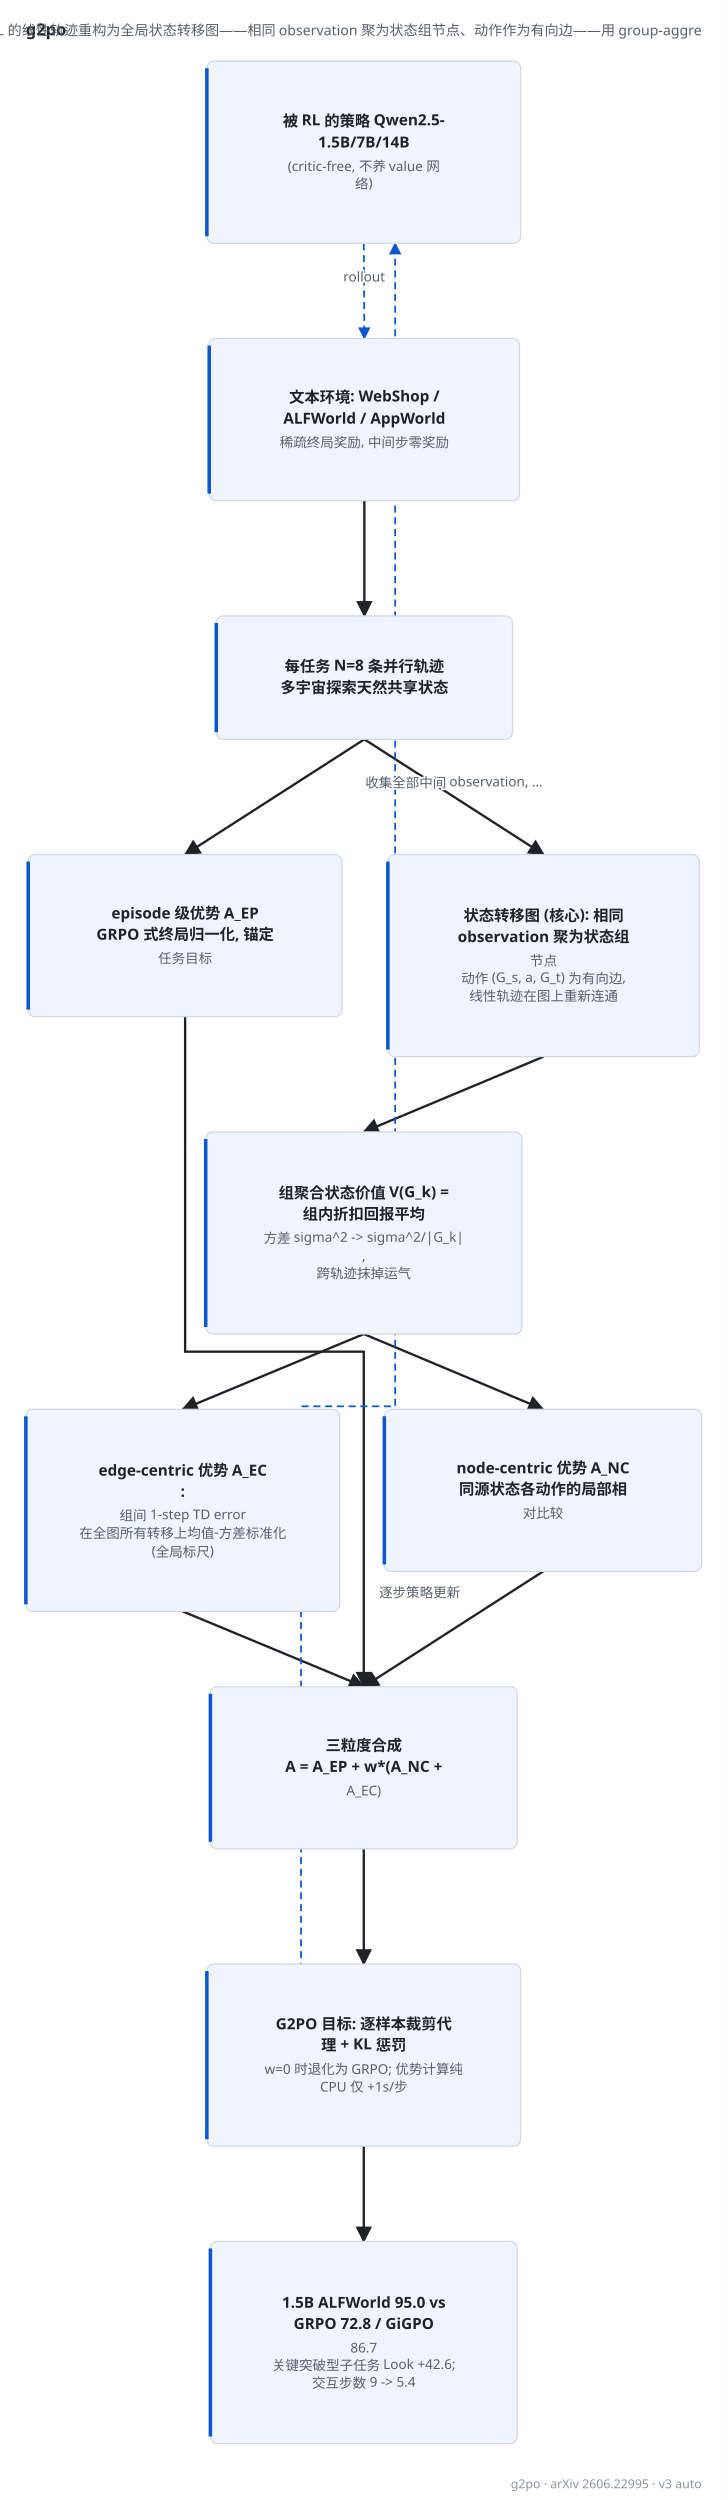
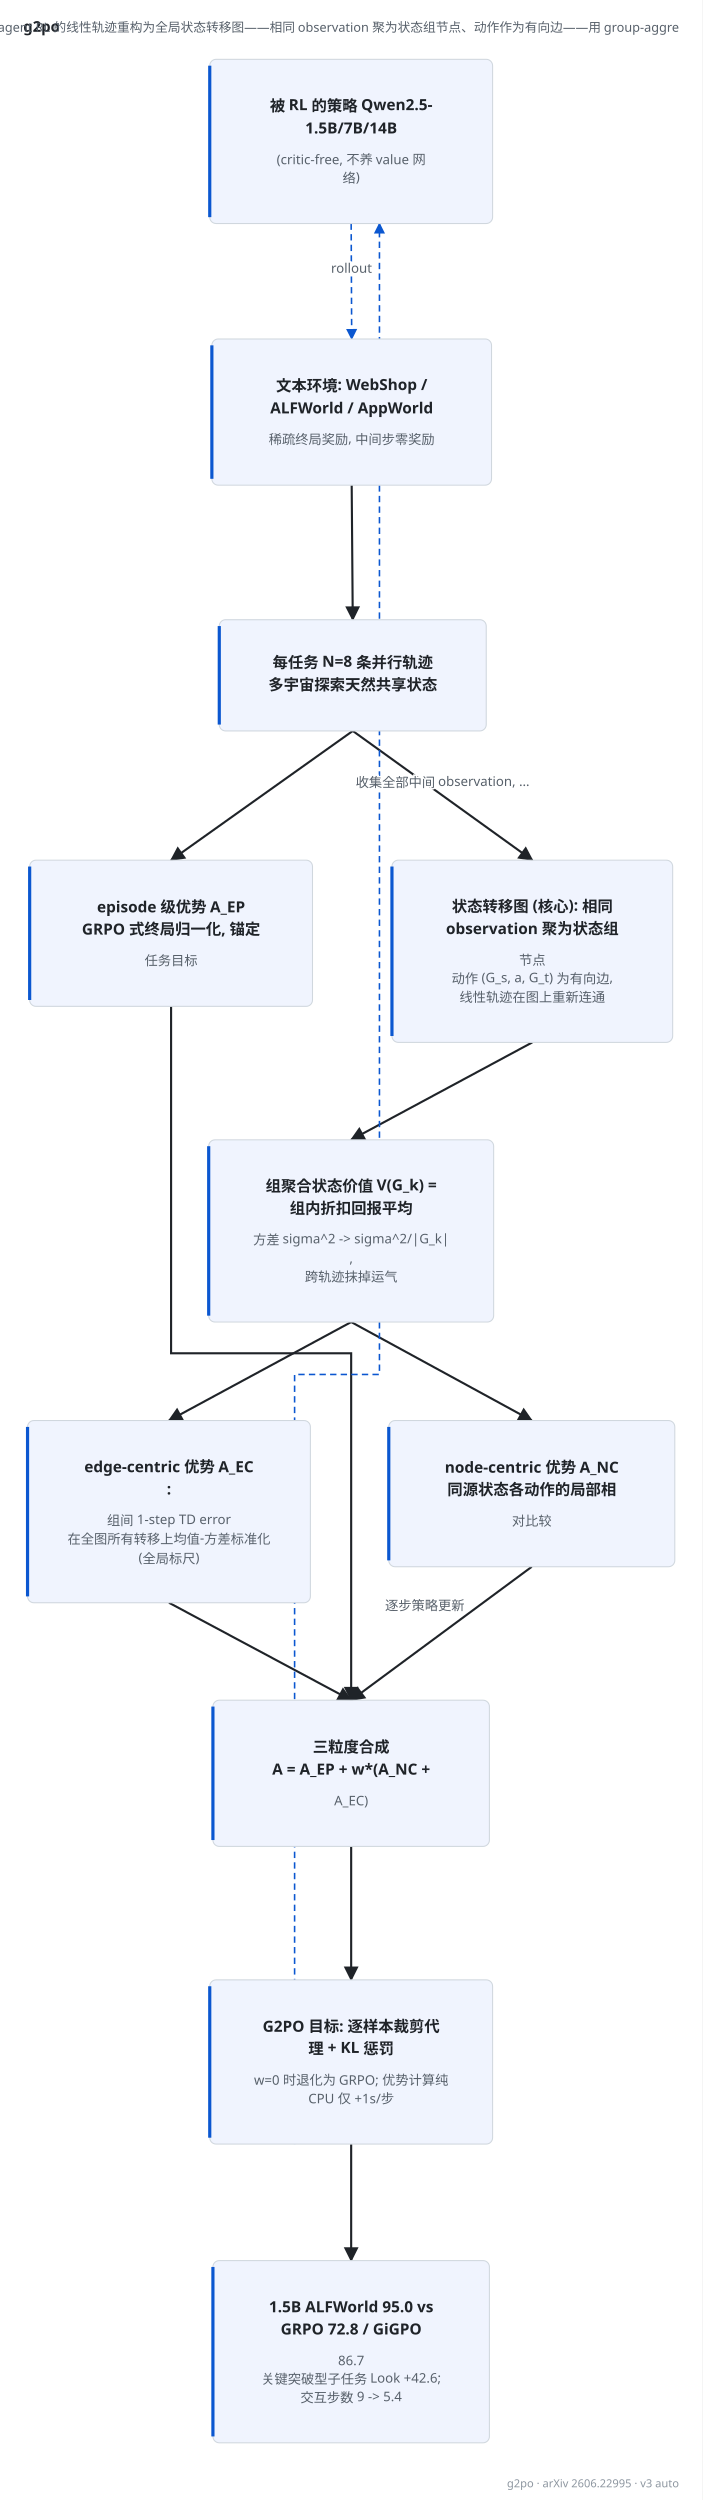
- <svg xmlns="http://www.w3.org/2000/svg" width="619" height="2127" viewBox="24 98 619 2127" font-family="'PingFang SC','Hiragino Sans GB','Microsoft YaHei','Segoe UI',sans-serif" role="img">
-   <rect x="24" y="98" width="619" height="2127" fill="#ffffff" />
-   <text x="46" y="128" font-size="14" font-weight="700" fill="#1f2328">g2po</text>
-   <text x="621" y="128" font-size="12" fill="#57606a" text-anchor="end">G2PO（微软 + 北大）把多轮 agent RL 的线性轨迹重构为全局状态转移图——相同 observation 聚为状态组节点、动作作为有向边——用 group-aggre</text>
+ <svg xmlns="http://www.w3.org/2000/svg" width="663" height="2360" viewBox="26 112 663 2360" font-family="'PingFang SC','Hiragino Sans GB','Microsoft YaHei','Segoe UI',sans-serif" role="img">
+   <rect x="26" y="112" width="663" height="2360" fill="#ffffff" />
+   <text x="48" y="142" font-size="14" font-weight="700" fill="#1f2328">g2po</text>
+   <text x="667" y="142" font-size="12" fill="#57606a" text-anchor="end">G2PO（微软 + 北大）把多轮 agent RL 的线性轨迹重构为全局状态转移图——相同 observation 聚为状态组节点、动作作为有向边——用 group-aggre</text>
  <defs>
    <marker id="arw-main" viewBox="0 0 10 10" refX="9" refY="5" markerWidth="7" markerHeight="7" orient="auto">
      <path d="M0,0 L10,5 L0,10 z" fill="#57606a" />
    </marker>
    <marker id="arw-thick" viewBox="0 0 10 10" refX="9" refY="5" markerWidth="7" markerHeight="7" orient="auto">
      <path d="M0,0 L10,5 L0,10 z" fill="#1f2328" />
    </marker>
    <marker id="arw-thin" viewBox="0 0 10 10" refX="9" refY="5" markerWidth="7" markerHeight="7" orient="auto">
      <path d="M0,0 L10,5 L0,10 z" fill="#8c959f" />
    </marker>
    <marker id="arw-fb" viewBox="0 0 10 10" refX="9" refY="5" markerWidth="7" markerHeight="7" orient="auto">
      <path d="M0,0 L10,5 L0,10 z" fill="#0b57d0" />
    </marker>
    <marker id="arw-loss" viewBox="0 0 10 10" refX="9" refY="5" markerWidth="7" markerHeight="7" orient="auto">
      <path d="M0,0 L10,5 L0,10 z" fill="#8a5a00" />
    </marker>
  </defs>
-   <path d="M 333.5 305.0 L 334.0 386.0" fill="none" stroke="#0b57d0" stroke-width="1.5" stroke-dasharray="6 4" marker-end="url(#arw-fb)" />
-   <path d="M 334.0 524.0 L 334.0 622.0" fill="none" stroke="#1f2328" stroke-width="2.0" marker-end="url(#arw-thick)" />
-   <path d="M 334.0 727.0 L 486.5 825.0" fill="none" stroke="#1f2328" stroke-width="2.0" marker-end="url(#arw-thick)" />
-   <path d="M 486.5 997.0 L 333.5 1061.0" fill="none" stroke="#1f2328" stroke-width="2.0" marker-end="url(#arw-thick)" />
-   <path d="M 333.5 1233.0 L 179.5 1297.0" fill="none" stroke="#1f2328" stroke-width="2.0" marker-end="url(#arw-thick)" />
-   <path d="M 333.5 1233.0 L 486.0 1297.0" fill="none" stroke="#1f2328" stroke-width="2.0" marker-end="url(#arw-thick)" />
-   <path d="M 334.0 727.0 L 181.5 825.0" fill="none" stroke="#1f2328" stroke-width="2.0" marker-end="url(#arw-thick)" />
-   <path d="M 179.5 1469.0 L 333.5 1533.0" fill="none" stroke="#1f2328" stroke-width="2.0" marker-end="url(#arw-thick)" />
-   <path d="M 486.0 1435.0 L 333.5 1533.0" fill="none" stroke="#1f2328" stroke-width="2.0" marker-end="url(#arw-thick)" />
-   <path d="M 181.5 963.0 L 181.5 1248.0 L 333.5 1248.0 L 333.5 1533.0" fill="none" stroke="#1f2328" stroke-width="2.0" marker-end="url(#arw-thick)" />
-   <path d="M 333.5 1671.0 L 333.5 1769.0" fill="none" stroke="#1f2328" stroke-width="2.0" marker-end="url(#arw-thick)" />
-   <path d="M 280.1 1924.0 L 280.1 1294.5 L 360.2 1294.5 L 360.2 305.0" fill="none" stroke="#0b57d0" stroke-width="1.5" stroke-dasharray="6 4" marker-end="url(#arw-fb)" />
-   <path d="M 333.5 1924.0 L 333.5 2005.0" fill="none" stroke="#1f2328" stroke-width="2.0" marker-end="url(#arw-thick)" />
-   <rect x="200" y="150" width="267" height="155" rx="6" fill="#f0f4fe" stroke="#d0d7de" stroke-width="1" />
-   <line x1="200" y1="156" x2="200" y2="299" stroke="#0b57d0" stroke-width="3" />
-   <text x="333.5" y="205.5" font-size="13" font-weight="700" fill="#1f2328" text-anchor="middle">被 RL 的策略 Qwen2.5-</text>
-   <text x="333.5" y="223.5" font-size="13" font-weight="700" fill="#1f2328" text-anchor="middle">1.5B/7B/14B</text>
-   <text x="333.5" y="243.5" font-size="11.5" fill="#57606a" text-anchor="middle">(critic-free, 不养 value 网</text>
-   <text x="333.5" y="258.5" font-size="11.5" fill="#57606a" text-anchor="middle">络)</text>
-   <rect x="202" y="386" width="264" height="138" rx="6" fill="#f0f4fe" stroke="#d0d7de" stroke-width="1" />
-   <line x1="202" y1="392" x2="202" y2="518" stroke="#0b57d0" stroke-width="3" />
-   <text x="334.0" y="440.5" font-size="13" font-weight="700" fill="#1f2328" text-anchor="middle">文本环境: WebShop /</text>
-   <text x="334.0" y="458.5" font-size="13" font-weight="700" fill="#1f2328" text-anchor="middle">ALFWorld / AppWorld</text>
-   <text x="334.0" y="478.5" font-size="11.5" fill="#57606a" text-anchor="middle">稀疏终局奖励, 中间步零奖励</text>
-   <rect x="208" y="622" width="252" height="105" rx="6" fill="#f0f4fe" stroke="#d0d7de" stroke-width="1" />
-   <line x1="208" y1="628" x2="208" y2="721" stroke="#0b57d0" stroke-width="3" />
-   <text x="334.0" y="669.5" font-size="13" font-weight="700" fill="#1f2328" text-anchor="middle">每任务 N=8 条并行轨迹</text>
-   <text x="334.0" y="687.5" font-size="13" font-weight="700" fill="#1f2328" text-anchor="middle">多宇宙探索天然共享状态</text>
-   <rect x="354" y="825" width="265" height="172" rx="6" fill="#f0f4fe" stroke="#d0d7de" stroke-width="1" />
-   <line x1="354" y1="831" x2="354" y2="991" stroke="#0b57d0" stroke-width="3" />
-   <text x="486.5" y="881.5" font-size="13" font-weight="700" fill="#1f2328" text-anchor="middle">状态转移图 (核心): 相同</text>
-   <text x="486.5" y="899.5" font-size="13" font-weight="700" fill="#1f2328" text-anchor="middle">observation 聚为状态组</text>
-   <text x="486.5" y="919.5" font-size="11.5" fill="#57606a" text-anchor="middle">节点</text>
-   <text x="486.5" y="934.5" font-size="11.5" fill="#57606a" text-anchor="middle">动作 (G_s, a, G_t) 为有向边,</text>
-   <text x="486.5" y="949.5" font-size="11.5" fill="#57606a" text-anchor="middle">线性轨迹在图上重新连通</text>
-   <rect x="199" y="1061" width="269" height="172" rx="6" fill="#f0f4fe" stroke="#d0d7de" stroke-width="1" />
-   <line x1="199" y1="1067" x2="199" y2="1227" stroke="#0b57d0" stroke-width="3" />
-   <text x="333.5" y="1117.5" font-size="13" font-weight="700" fill="#1f2328" text-anchor="middle">组聚合状态价值 V(G_k) =</text>
-   <text x="333.5" y="1135.5" font-size="13" font-weight="700" fill="#1f2328" text-anchor="middle">组内折扣回报平均</text>
-   <text x="333.5" y="1155.5" font-size="11.5" fill="#57606a" text-anchor="middle">方差 sigma^2 -&gt; sigma^2/|G_k|</text>
-   <text x="333.5" y="1170.5" font-size="11.5" fill="#57606a" text-anchor="middle">,</text>
-   <text x="333.5" y="1185.5" font-size="11.5" fill="#57606a" text-anchor="middle">跨轨迹抹掉运气</text>
-   <rect x="46" y="1297" width="267" height="172" rx="6" fill="#f0f4fe" stroke="#d0d7de" stroke-width="1" />
-   <line x1="46" y1="1303" x2="46" y2="1463" stroke="#0b57d0" stroke-width="3" />
-   <text x="179.5" y="1353.5" font-size="13" font-weight="700" fill="#1f2328" text-anchor="middle">edge-centric 优势 A_EC</text>
-   <text x="179.5" y="1371.5" font-size="13" font-weight="700" fill="#1f2328" text-anchor="middle">:</text>
-   <text x="179.5" y="1391.5" font-size="11.5" fill="#57606a" text-anchor="middle">组间 1-step TD error</text>
-   <text x="179.5" y="1406.5" font-size="11.5" fill="#57606a" text-anchor="middle">在全图所有转移上均值-方差标准化</text>
-   <text x="179.5" y="1421.5" font-size="11.5" fill="#57606a" text-anchor="middle">(全局标尺)</text>
-   <rect x="351" y="1297" width="270" height="138" rx="6" fill="#f0f4fe" stroke="#d0d7de" stroke-width="1" />
-   <line x1="351" y1="1303" x2="351" y2="1429" stroke="#0b57d0" stroke-width="3" />
-   <text x="486.0" y="1351.5" font-size="13" font-weight="700" fill="#1f2328" text-anchor="middle">node-centric 优势 A_NC</text>
-   <text x="486.0" y="1369.5" font-size="13" font-weight="700" fill="#1f2328" text-anchor="middle">同源状态各动作的局部相</text>
-   <text x="486.0" y="1389.5" font-size="11.5" fill="#57606a" text-anchor="middle">对比较</text>
-   <rect x="48" y="825" width="267" height="138" rx="6" fill="#f0f4fe" stroke="#d0d7de" stroke-width="1" />
-   <line x1="48" y1="831" x2="48" y2="957" stroke="#0b57d0" stroke-width="3" />
-   <text x="181.5" y="879.5" font-size="13" font-weight="700" fill="#1f2328" text-anchor="middle">episode 级优势 A_EP</text>
-   <text x="181.5" y="897.5" font-size="13" font-weight="700" fill="#1f2328" text-anchor="middle">GRPO 式终局归一化, 锚定</text>
-   <text x="181.5" y="917.5" font-size="11.5" fill="#57606a" text-anchor="middle">任务目标</text>
-   <rect x="203" y="1533" width="261" height="138" rx="6" fill="#f0f4fe" stroke="#d0d7de" stroke-width="1" />
-   <line x1="203" y1="1539" x2="203" y2="1665" stroke="#0b57d0" stroke-width="3" />
-   <text x="333.5" y="1587.5" font-size="13" font-weight="700" fill="#1f2328" text-anchor="middle">三粒度合成</text>
-   <text x="333.5" y="1605.5" font-size="13" font-weight="700" fill="#1f2328" text-anchor="middle">A = A_EP + w*(A_NC +</text>
-   <text x="333.5" y="1625.5" font-size="11.5" fill="#57606a" text-anchor="middle">A_EC)</text>
-   <rect x="200" y="1769" width="267" height="155" rx="6" fill="#f0f4fe" stroke="#d0d7de" stroke-width="1" />
-   <line x1="200" y1="1775" x2="200" y2="1918" stroke="#0b57d0" stroke-width="3" />
-   <text x="333.5" y="1824.5" font-size="13" font-weight="700" fill="#1f2328" text-anchor="middle">G2PO 目标: 逐样本裁剪代</text>
-   <text x="333.5" y="1842.5" font-size="13" font-weight="700" fill="#1f2328" text-anchor="middle">理 + KL 惩罚</text>
-   <text x="333.5" y="1862.5" font-size="11.5" fill="#57606a" text-anchor="middle">w=0 时退化为 GRPO; 优势计算纯</text>
-   <text x="333.5" y="1877.5" font-size="11.5" fill="#57606a" text-anchor="middle">CPU 仅 +1s/步</text>
-   <rect x="203" y="2005" width="261" height="172" rx="6" fill="#f0f4fe" stroke="#d0d7de" stroke-width="1" />
-   <line x1="203" y1="2011" x2="203" y2="2171" stroke="#0b57d0" stroke-width="3" />
-   <text x="333.5" y="2061.5" font-size="13" font-weight="700" fill="#1f2328" text-anchor="middle">1.5B ALFWorld 95.0 vs</text>
-   <text x="333.5" y="2079.5" font-size="13" font-weight="700" fill="#1f2328" text-anchor="middle">GRPO 72.8 / GiGPO</text>
-   <text x="333.5" y="2099.5" font-size="11.5" fill="#57606a" text-anchor="middle">86.7</text>
-   <text x="333.5" y="2114.5" font-size="11.5" fill="#57606a" text-anchor="middle">关键突破型子任务 Look +42.6;</text>
-   <text x="333.5" y="2129.5" font-size="11.5" fill="#57606a" text-anchor="middle">交互步数 9 -&gt; 5.4</text>
-   <text x="333.8" y="337.5" font-size="11.5" fill="#57606a" text-anchor="middle" paint-order="stroke" stroke="#ffffff" stroke-width="3">rollout</text>
-   <text x="410.2" y="768.0" font-size="11.5" fill="#57606a" text-anchor="middle" paint-order="stroke" stroke="#ffffff" stroke-width="3">收集全部中间 observation, …</text>
-   <text x="381.0" y="1457.0" font-size="11.5" fill="#57606a" text-anchor="middle" paint-order="stroke" stroke="#ffffff" stroke-width="3">逐步策略更新</text>
-   <text x="621" y="2215" font-size="10.5" fill="#8c959f" text-anchor="end">g2po · arXiv 2606.22995 · v3 auto</text>
+   <path d="M 357.5 323.0 L 358.0 432.0" fill="none" stroke="#0b57d0" stroke-width="1.5" stroke-dasharray="6 4" marker-end="url(#arw-fb)" />
+   <path d="M 358.0 570.0 L 359.0 697.0" fill="none" stroke="#1f2328" stroke-width="2.0" marker-end="url(#arw-thick)" />
+   <path d="M 359.0 802.0 L 528.5 924.0" fill="none" stroke="#1f2328" stroke-width="2.0" marker-end="url(#arw-thick)" />
+   <path d="M 528.5 1096.0 L 357.5 1188.0" fill="none" stroke="#1f2328" stroke-width="2.0" marker-end="url(#arw-thick)" />
+   <path d="M 357.5 1360.0 L 185.5 1453.0" fill="none" stroke="#1f2328" stroke-width="2.0" marker-end="url(#arw-thick)" />
+   <path d="M 357.5 1360.0 L 528.0 1453.0" fill="none" stroke="#1f2328" stroke-width="2.0" marker-end="url(#arw-thick)" />
+   <path d="M 359.0 802.0 L 187.5 924.0" fill="none" stroke="#1f2328" stroke-width="2.0" marker-end="url(#arw-thick)" />
+   <path d="M 185.5 1625.0 L 357.5 1717.0" fill="none" stroke="#1f2328" stroke-width="2.0" marker-end="url(#arw-thick)" />
+   <path d="M 528.0 1591.0 L 357.5 1717.0" fill="none" stroke="#1f2328" stroke-width="2.0" marker-end="url(#arw-thick)" />
+   <path d="M 187.5 1062.0 L 187.5 1389.5 L 357.5 1389.5 L 357.5 1717.0" fill="none" stroke="#1f2328" stroke-width="2.0" marker-end="url(#arw-thick)" />
+   <path d="M 357.5 1855.0 L 357.5 1981.0" fill="none" stroke="#1f2328" stroke-width="2.0" marker-end="url(#arw-thick)" />
+   <path d="M 304.1 2136.0 L 304.1 1409.5 L 384.2 1409.5 L 384.2 323.0" fill="none" stroke="#0b57d0" stroke-width="1.5" stroke-dasharray="6 4" marker-end="url(#arw-fb)" />
+   <path d="M 357.5 2136.0 L 357.5 2246.0" fill="none" stroke="#1f2328" stroke-width="2.0" marker-end="url(#arw-thick)" />
+   <rect x="224" y="168" width="267" height="155" rx="6" fill="#f0f4fe" stroke="#d0d7de" stroke-width="1" />
+   <line x1="224" y1="174" x2="224" y2="317" stroke="#0b57d0" stroke-width="3" />
+   <text x="357.5" y="217.0" font-size="14.5" font-weight="700" fill="#1f2328" text-anchor="middle">被 RL 的策略 Qwen2.5-</text>
+   <text x="357.5" y="238.0" font-size="14.5" font-weight="700" fill="#1f2328" text-anchor="middle">1.5B/7B/14B</text>
+   <text x="357.5" y="267.0" font-size="12.5" fill="#57606a" text-anchor="middle">(critic-free, 不养 value 网</text>
+   <text x="357.5" y="284.5" font-size="12.5" fill="#57606a" text-anchor="middle">络)</text>
+   <rect x="226" y="432" width="264" height="138" rx="6" fill="#f0f4fe" stroke="#d0d7de" stroke-width="1" />
+   <line x1="226" y1="438" x2="226" y2="564" stroke="#0b57d0" stroke-width="3" />
+   <text x="358.0" y="481.25" font-size="14.5" font-weight="700" fill="#1f2328" text-anchor="middle">文本环境: WebShop /</text>
+   <text x="358.0" y="502.25" font-size="14.5" font-weight="700" fill="#1f2328" text-anchor="middle">ALFWorld / AppWorld</text>
+   <text x="358.0" y="531.25" font-size="12.5" fill="#57606a" text-anchor="middle">稀疏终局奖励, 中间步零奖励</text>
+   <rect x="233" y="697" width="252" height="105" rx="6" fill="#f0f4fe" stroke="#d0d7de" stroke-width="1" />
+   <line x1="233" y1="703" x2="233" y2="796" stroke="#0b57d0" stroke-width="3" />
+   <text x="359.0" y="742.5" font-size="14.5" font-weight="700" fill="#1f2328" text-anchor="middle">每任务 N=8 条并行轨迹</text>
+   <text x="359.0" y="763.5" font-size="14.5" font-weight="700" fill="#1f2328" text-anchor="middle">多宇宙探索天然共享状态</text>
+   <rect x="396" y="924" width="265" height="172" rx="6" fill="#f0f4fe" stroke="#d0d7de" stroke-width="1" />
+   <line x1="396" y1="930" x2="396" y2="1090" stroke="#0b57d0" stroke-width="3" />
+   <text x="528.5" y="972.75" font-size="14.5" font-weight="700" fill="#1f2328" text-anchor="middle">状态转移图 (核心): 相同</text>
+   <text x="528.5" y="993.75" font-size="14.5" font-weight="700" fill="#1f2328" text-anchor="middle">observation 聚为状态组</text>
+   <text x="528.5" y="1022.75" font-size="12.5" fill="#57606a" text-anchor="middle">节点</text>
+   <text x="528.5" y="1040.25" font-size="12.5" fill="#57606a" text-anchor="middle">动作 (G_s, a, G_t) 为有向边,</text>
+   <text x="528.5" y="1057.75" font-size="12.5" fill="#57606a" text-anchor="middle">线性轨迹在图上重新连通</text>
+   <rect x="223" y="1188" width="269" height="172" rx="6" fill="#f0f4fe" stroke="#d0d7de" stroke-width="1" />
+   <line x1="223" y1="1194" x2="223" y2="1354" stroke="#0b57d0" stroke-width="3" />
+   <text x="357.5" y="1236.75" font-size="14.5" font-weight="700" fill="#1f2328" text-anchor="middle">组聚合状态价值 V(G_k) =</text>
+   <text x="357.5" y="1257.75" font-size="14.5" font-weight="700" fill="#1f2328" text-anchor="middle">组内折扣回报平均</text>
+   <text x="357.5" y="1286.75" font-size="12.5" fill="#57606a" text-anchor="middle">方差 sigma^2 -&gt; sigma^2/|G_k|</text>
+   <text x="357.5" y="1304.25" font-size="12.5" fill="#57606a" text-anchor="middle">,</text>
+   <text x="357.5" y="1321.75" font-size="12.5" fill="#57606a" text-anchor="middle">跨轨迹抹掉运气</text>
+   <rect x="52" y="1453" width="267" height="172" rx="6" fill="#f0f4fe" stroke="#d0d7de" stroke-width="1" />
+   <line x1="52" y1="1459" x2="52" y2="1619" stroke="#0b57d0" stroke-width="3" />
+   <text x="185.5" y="1501.75" font-size="14.5" font-weight="700" fill="#1f2328" text-anchor="middle">edge-centric 优势 A_EC</text>
+   <text x="185.5" y="1522.75" font-size="14.5" font-weight="700" fill="#1f2328" text-anchor="middle">:</text>
+   <text x="185.5" y="1551.75" font-size="12.5" fill="#57606a" text-anchor="middle">组间 1-step TD error</text>
+   <text x="185.5" y="1569.25" font-size="12.5" fill="#57606a" text-anchor="middle">在全图所有转移上均值-方差标准化</text>
+   <text x="185.5" y="1586.75" font-size="12.5" fill="#57606a" text-anchor="middle">(全局标尺)</text>
+   <rect x="393" y="1453" width="270" height="138" rx="6" fill="#f0f4fe" stroke="#d0d7de" stroke-width="1" />
+   <line x1="393" y1="1459" x2="393" y2="1585" stroke="#0b57d0" stroke-width="3" />
+   <text x="528.0" y="1502.25" font-size="14.5" font-weight="700" fill="#1f2328" text-anchor="middle">node-centric 优势 A_NC</text>
+   <text x="528.0" y="1523.25" font-size="14.5" font-weight="700" fill="#1f2328" text-anchor="middle">同源状态各动作的局部相</text>
+   <text x="528.0" y="1552.25" font-size="12.5" fill="#57606a" text-anchor="middle">对比较</text>
+   <rect x="54" y="924" width="267" height="138" rx="6" fill="#f0f4fe" stroke="#d0d7de" stroke-width="1" />
+   <line x1="54" y1="930" x2="54" y2="1056" stroke="#0b57d0" stroke-width="3" />
+   <text x="187.5" y="973.25" font-size="14.5" font-weight="700" fill="#1f2328" text-anchor="middle">episode 级优势 A_EP</text>
+   <text x="187.5" y="994.25" font-size="14.5" font-weight="700" fill="#1f2328" text-anchor="middle">GRPO 式终局归一化, 锚定</text>
+   <text x="187.5" y="1023.25" font-size="12.5" fill="#57606a" text-anchor="middle">任务目标</text>
+   <rect x="227" y="1717" width="261" height="138" rx="6" fill="#f0f4fe" stroke="#d0d7de" stroke-width="1" />
+   <line x1="227" y1="1723" x2="227" y2="1849" stroke="#0b57d0" stroke-width="3" />
+   <text x="357.5" y="1766.25" font-size="14.5" font-weight="700" fill="#1f2328" text-anchor="middle">三粒度合成</text>
+   <text x="357.5" y="1787.25" font-size="14.5" font-weight="700" fill="#1f2328" text-anchor="middle">A = A_EP + w*(A_NC +</text>
+   <text x="357.5" y="1816.25" font-size="12.5" fill="#57606a" text-anchor="middle">A_EC)</text>
+   <rect x="224" y="1981" width="267" height="155" rx="6" fill="#f0f4fe" stroke="#d0d7de" stroke-width="1" />
+   <line x1="224" y1="1987" x2="224" y2="2130" stroke="#0b57d0" stroke-width="3" />
+   <text x="357.5" y="2030.0" font-size="14.5" font-weight="700" fill="#1f2328" text-anchor="middle">G2PO 目标: 逐样本裁剪代</text>
+   <text x="357.5" y="2051.0" font-size="14.5" font-weight="700" fill="#1f2328" text-anchor="middle">理 + KL 惩罚</text>
+   <text x="357.5" y="2080.0" font-size="12.5" fill="#57606a" text-anchor="middle">w=0 时退化为 GRPO; 优势计算纯</text>
+   <text x="357.5" y="2097.5" font-size="12.5" fill="#57606a" text-anchor="middle">CPU 仅 +1s/步</text>
+   <rect x="227" y="2246" width="261" height="172" rx="6" fill="#f0f4fe" stroke="#d0d7de" stroke-width="1" />
+   <line x1="227" y1="2252" x2="227" y2="2412" stroke="#0b57d0" stroke-width="3" />
+   <text x="357.5" y="2294.75" font-size="14.5" font-weight="700" fill="#1f2328" text-anchor="middle">1.5B ALFWorld 95.0 vs</text>
+   <text x="357.5" y="2315.75" font-size="14.5" font-weight="700" fill="#1f2328" text-anchor="middle">GRPO 72.8 / GiGPO</text>
+   <text x="357.5" y="2344.75" font-size="12.5" fill="#57606a" text-anchor="middle">86.7</text>
+   <text x="357.5" y="2362.25" font-size="12.5" fill="#57606a" text-anchor="middle">关键突破型子任务 Look +42.6;</text>
+   <text x="357.5" y="2379.75" font-size="12.5" fill="#57606a" text-anchor="middle">交互步数 9 -&gt; 5.4</text>
+   <text x="357.8" y="369.5" font-size="12.5" fill="#57606a" text-anchor="middle" paint-order="stroke" stroke="#ffffff" stroke-width="3">rollout</text>
+   <text x="443.8" y="855.0" font-size="12.5" fill="#57606a" text-anchor="middle" paint-order="stroke" stroke="#ffffff" stroke-width="3">收集全部中间 observation, …</text>
+   <text x="427.0" y="1632.0" font-size="12.5" fill="#57606a" text-anchor="middle" paint-order="stroke" stroke="#ffffff" stroke-width="3">逐步策略更新</text>
+   <text x="667" y="2460" font-size="10.5" fill="#8c959f" text-anchor="end">g2po · arXiv 2606.22995 · v3 auto</text>
</svg>
